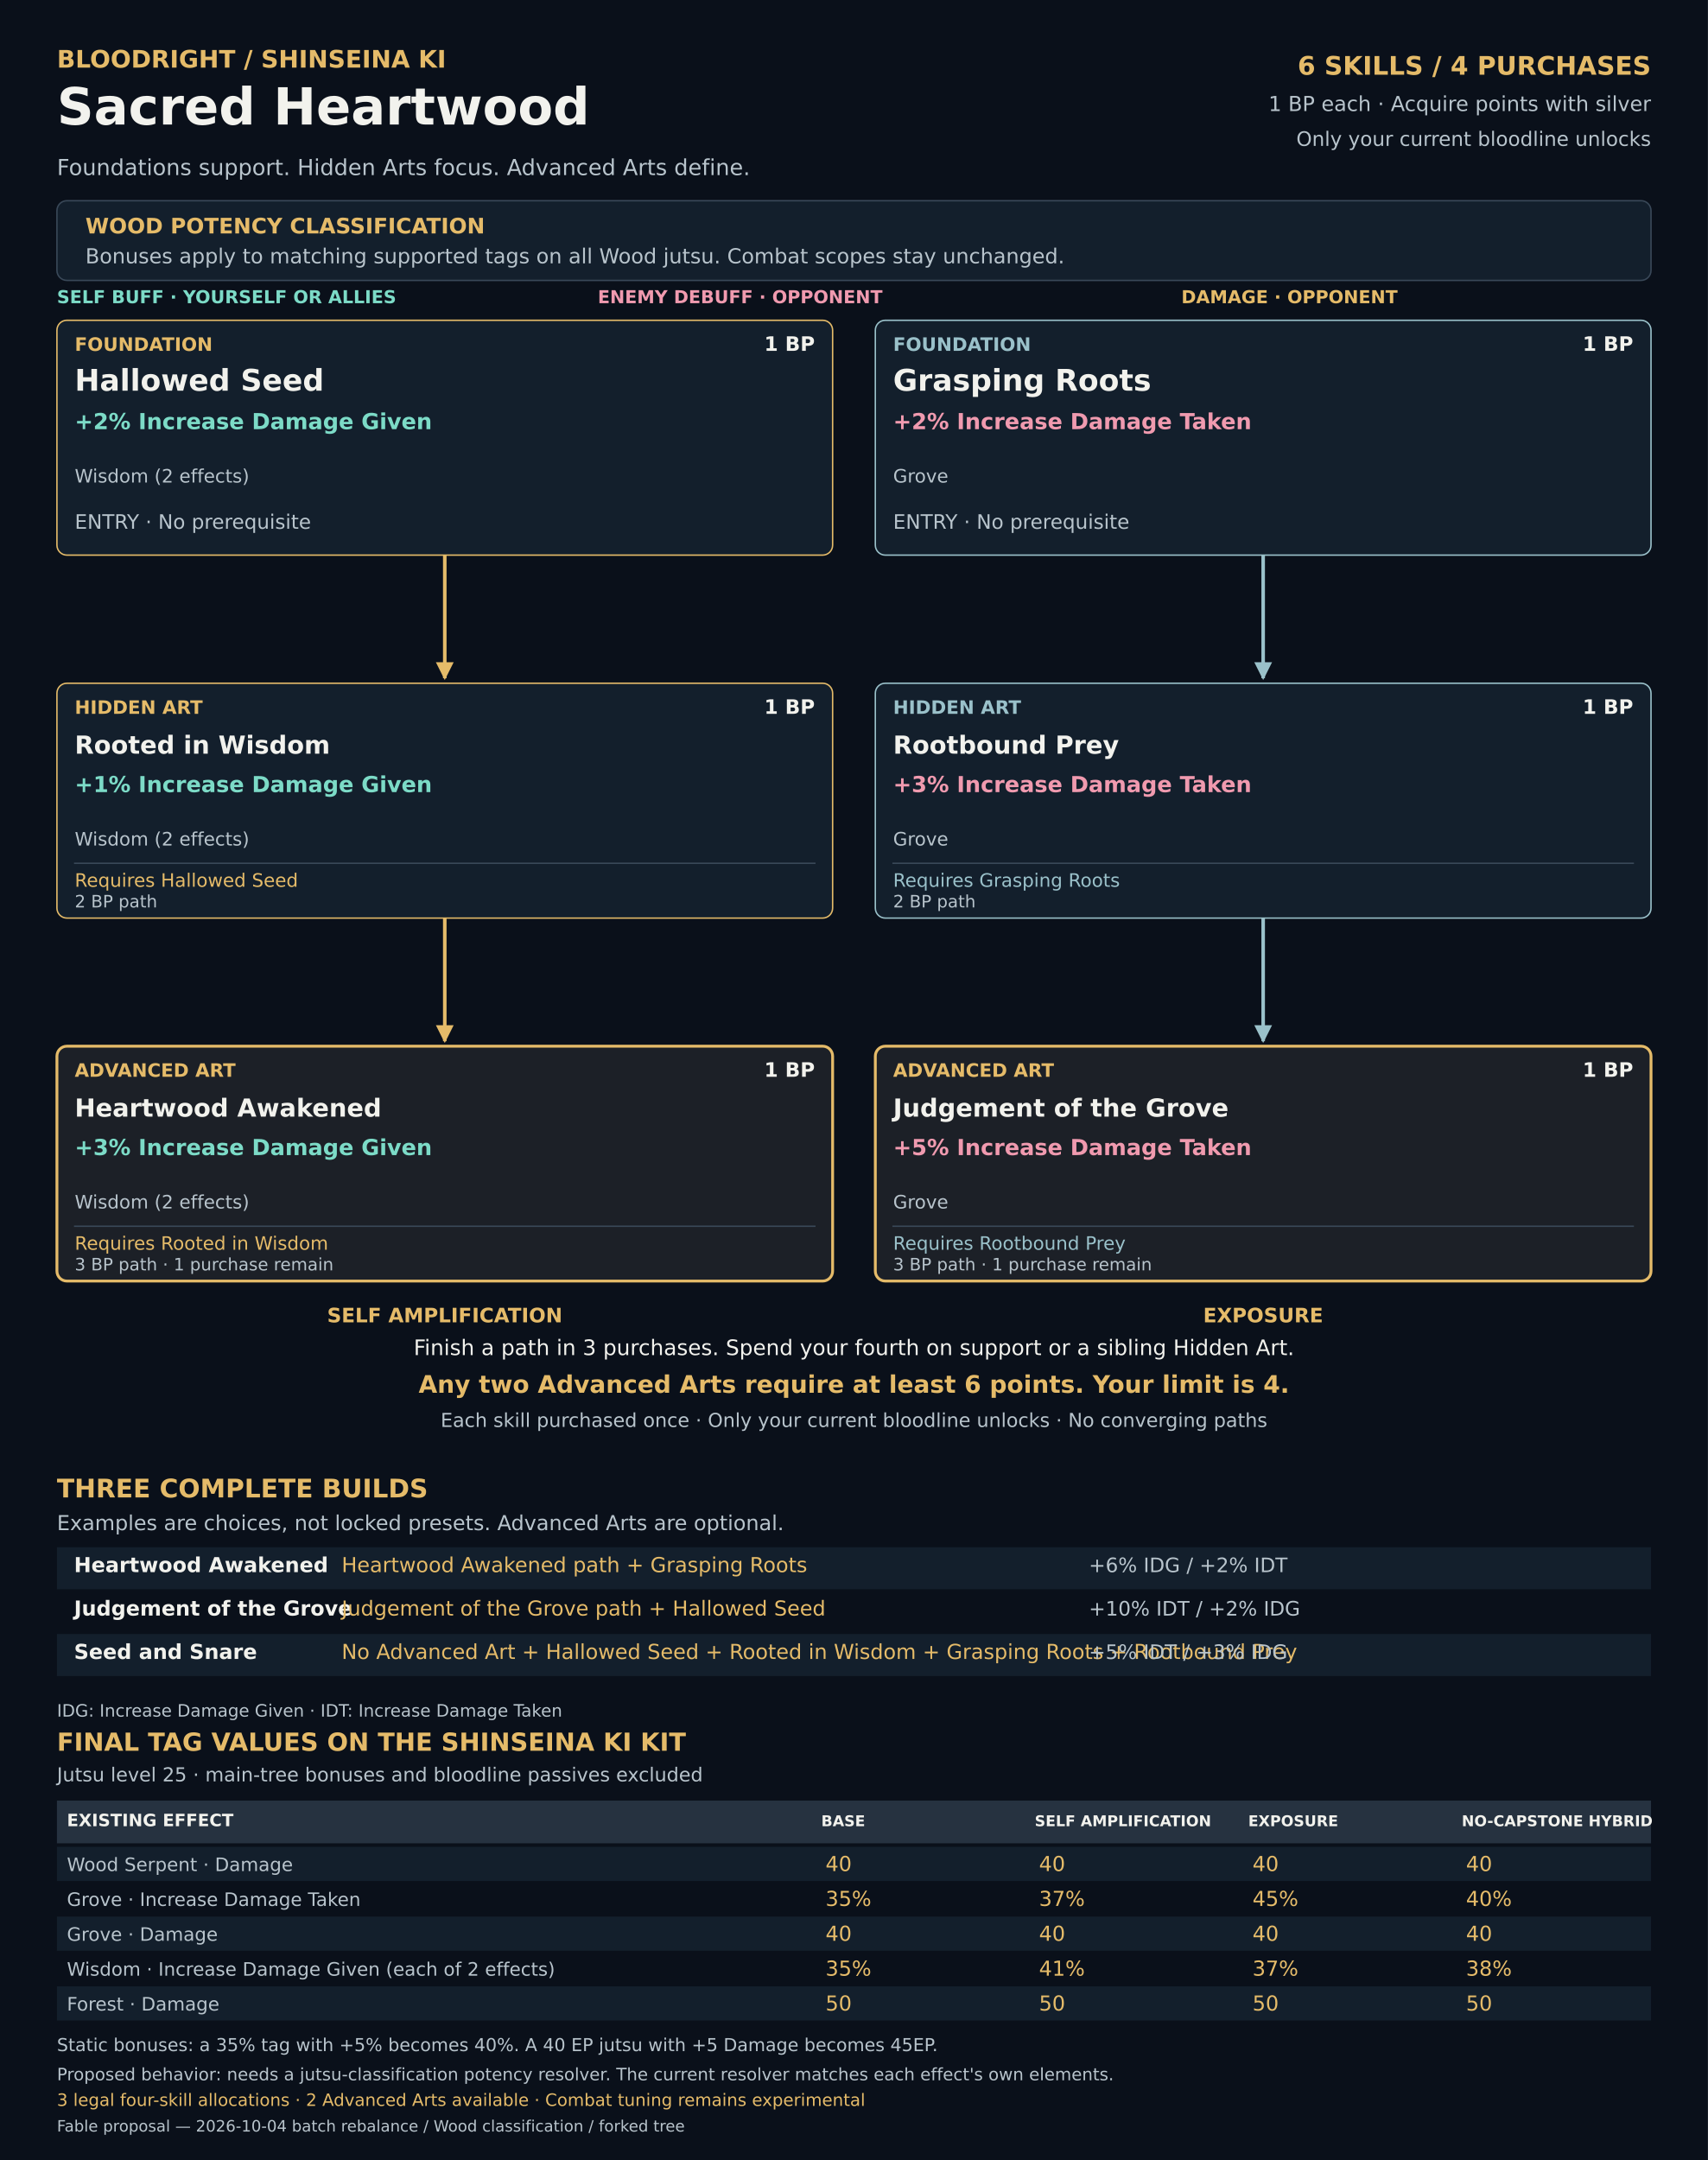
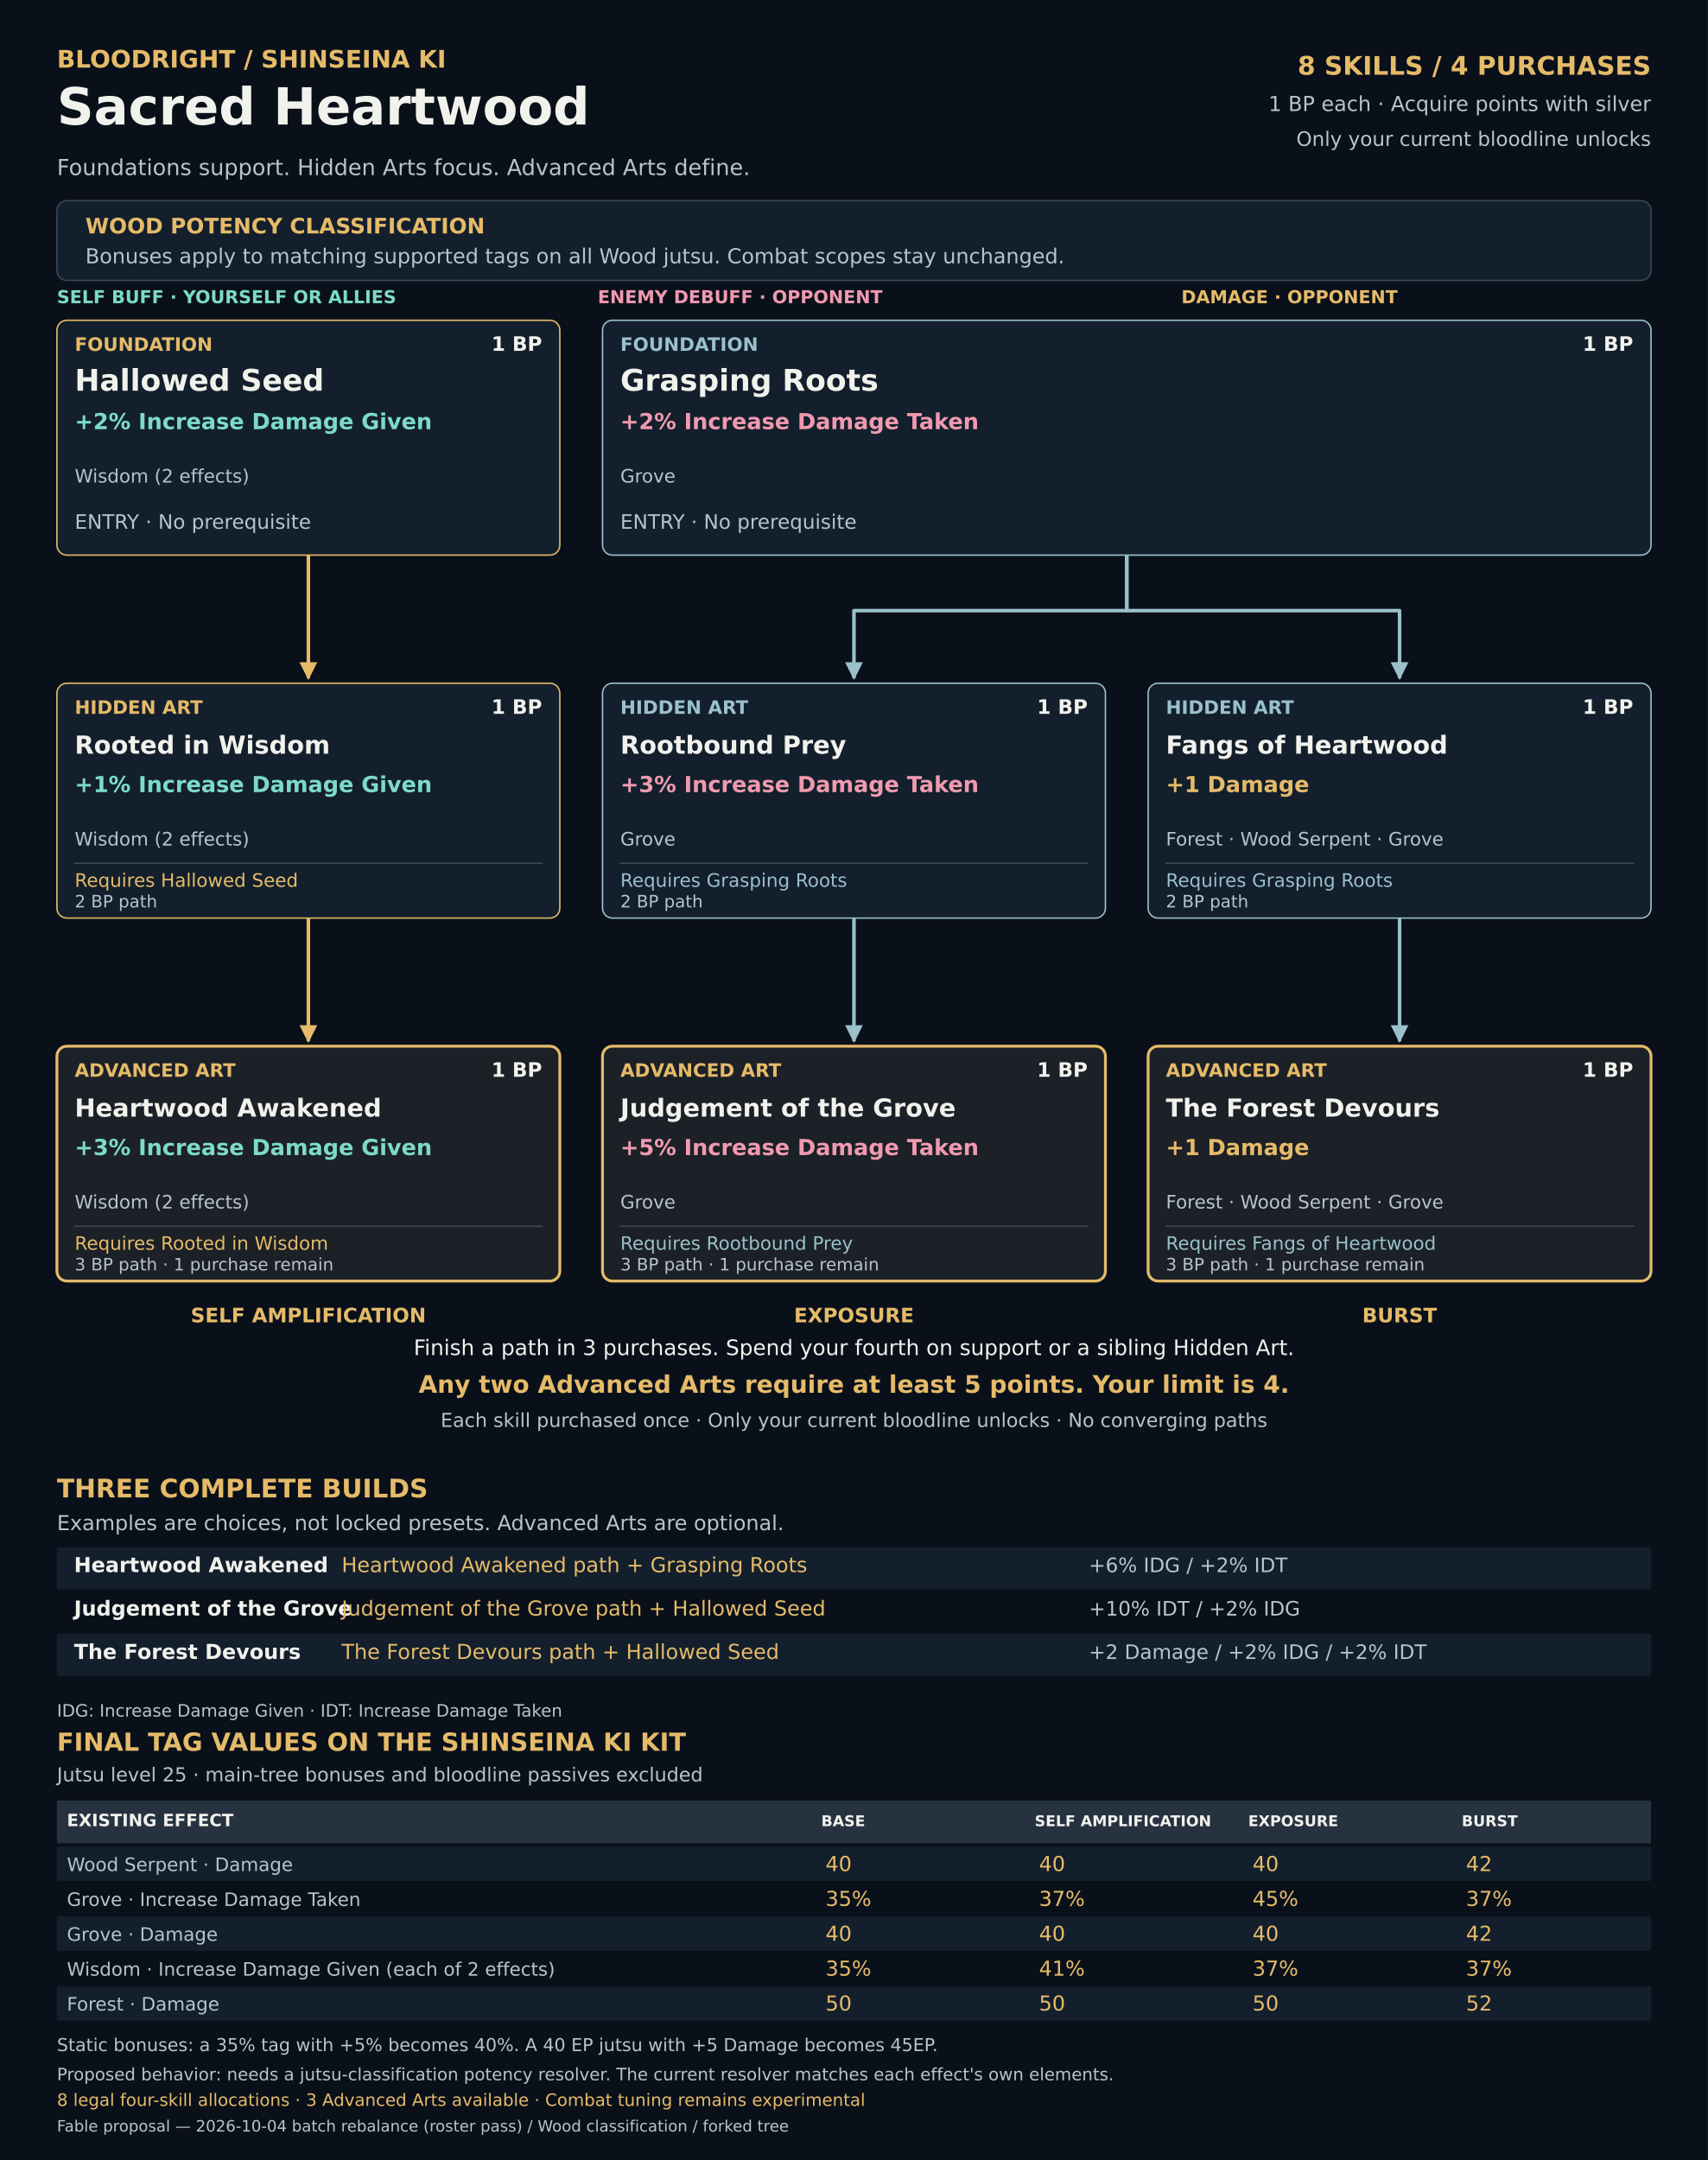
<svg xmlns="http://www.w3.org/2000/svg" width="2400" height="3035" viewBox="0 0 2400 3035" role="img" aria-labelledby="title desc">
  <defs>
    <marker id="arrow-0" viewBox="0 0 10 10" refX="9" refY="5" markerWidth="5" markerHeight="5" orient="auto">
      <path d="M0 0L10 5L0 10Z" fill="#e5bb69" />
    </marker>
    <marker id="arrow-1" viewBox="0 0 10 10" refX="9" refY="5" markerWidth="5" markerHeight="5" orient="auto">
      <path d="M0 0L10 5L0 10Z" fill="#9ac1ca" />
    </marker>
    <marker id="arrow-2" viewBox="0 0 10 10" refX="9" refY="5" markerWidth="5" markerHeight="5" orient="auto">
      <path d="M0 0L10 5L0 10Z" fill="#b8d98d" />
    </marker>
    <marker id="arrow-3" viewBox="0 0 10 10" refX="9" refY="5" markerWidth="5" markerHeight="5" orient="auto">
      <path d="M0 0L10 5L0 10Z" fill="#d9a6e0" />
    </marker>
  </defs>
  <g font-family="DejaVu Sans, sans-serif">
    <rect x="0" y="0" width="2400" height="3035" rx="0" fill="#0a101a" />
    <text x="80" y="95" font-size="34" font-weight="700" fill="#e5bb69" text-anchor="start">BLOODRIGHT / SHINSEINA KI</text>
    <text x="80" y="175" font-size="72" font-weight="700" fill="#f2f2ed" text-anchor="start">Sacred Heartwood</text>
    <text x="80" y="246" font-size="31" font-weight="400" fill="#b8c4cc" text-anchor="start">Foundations support. Hidden Arts focus. Advanced Arts define.</text>
-     <text x="2320" y="105" font-size="36" font-weight="700" fill="#e5bb69" text-anchor="end">6 SKILLS  /  4 PURCHASES</text>
+     <text x="2320" y="105" font-size="36" font-weight="700" fill="#e5bb69" text-anchor="end">8 SKILLS  /  4 PURCHASES</text>
    <text x="2320" y="156" font-size="29" font-weight="400" fill="#b8c4cc" text-anchor="end">1 BP each · Acquire points with silver</text>
    <text x="2320" y="205" font-size="28" font-weight="400" fill="#b8c4cc" text-anchor="end">Only your current bloodline unlocks</text>
    <rect x="80" y="282" width="2240" height="112" rx="14" fill="#131f2c" stroke="#394858" stroke-width="2" />
    <text x="120" y="328" font-size="30" font-weight="700" fill="#e5bb69" text-anchor="start">WOOD POTENCY CLASSIFICATION</text>
    <text x="120" y="370" font-size="29" font-weight="400" fill="#b8c4cc" text-anchor="start">Bonuses apply to matching supported tags on all Wood jutsu. Combat scopes stay unchanged.</text>
    <text x="80" y="426" font-size="25" font-weight="700" fill="#7cdbc7" text-anchor="start">SELF BUFF · YOURSELF OR ALLIES</text>
    <text x="840" y="426" font-size="25" font-weight="700" fill="#f09aaf" text-anchor="start">ENEMY DEBUFF · OPPONENT</text>
    <text x="1660" y="426" font-size="25" font-weight="700" fill="#e5bb69" text-anchor="start">DAMAGE · OPPONENT</text>
-     <path id="edge-04-05" data-from="04" data-to="05" d="M625 1290 V1463" fill="none" stroke="#e5bb69" stroke-width="5" stroke-linejoin="round" marker-end="url(#arrow-0)" />
-     <path id="edge-01-04" data-from="01" data-to="04" d="M625 780 V953" fill="none" stroke="#e5bb69" stroke-width="5" stroke-linejoin="round" marker-end="url(#arrow-0)" />
-     <path id="edge-07-08" data-from="07" data-to="08" d="M1775 1290 V1463" fill="none" stroke="#9ac1ca" stroke-width="5" stroke-linejoin="round" marker-end="url(#arrow-1)" />
-     <path id="edge-06-07" data-from="06" data-to="07" d="M1775 780 V953" fill="none" stroke="#9ac1ca" stroke-width="5" stroke-linejoin="round" marker-end="url(#arrow-1)" />
+     <path id="edge-04-05" data-from="04" data-to="05" d="M433.333 1290 V1463" fill="none" stroke="#e5bb69" stroke-width="5" stroke-linejoin="round" marker-end="url(#arrow-0)" />
+     <path id="edge-01-04" data-from="01" data-to="04" d="M433.333 780 V953" fill="none" stroke="#e5bb69" stroke-width="5" stroke-linejoin="round" marker-end="url(#arrow-0)" />
+     <path id="edge-07-08" data-from="07" data-to="08" d="M1200 1290 V1463" fill="none" stroke="#9ac1ca" stroke-width="5" stroke-linejoin="round" marker-end="url(#arrow-1)" />
+     <path id="edge-02-03" data-from="02" data-to="03" d="M1966.67 1290 V1463" fill="none" stroke="#9ac1ca" stroke-width="5" stroke-linejoin="round" marker-end="url(#arrow-1)" />
+     <path id="edge-06-07" data-from="06" data-to="07" d="M1583.33 780 V858 H1200 V953" fill="none" stroke="#9ac1ca" stroke-width="5" stroke-linejoin="round" marker-end="url(#arrow-1)" />
+     <path id="edge-06-02" data-from="06" data-to="02" d="M1583.33 780 V858 H1966.67 V953" fill="none" stroke="#9ac1ca" stroke-width="5" stroke-linejoin="round" marker-end="url(#arrow-1)" />
    <g id="node-01" data-cost="1" data-prerequisites="" data-potency-classification="Wood">
-       <rect x="80" y="450" width="1090" height="330" rx="14" fill="#131f2c" stroke="#e5bb69" stroke-width="2" />
+       <rect x="80" y="450" width="706.667" height="330" rx="14" fill="#131f2c" stroke="#e5bb69" stroke-width="2" />
      <text x="105.0" y="493" font-size="26" font-weight="700" fill="#e5bb69" text-anchor="start">FOUNDATION</text>
-       <text x="1145.0" y="493" font-size="28" font-weight="700" fill="#f2f2ed" text-anchor="end">1 BP</text>
+       <text x="761.667" y="493" font-size="28" font-weight="700" fill="#f2f2ed" text-anchor="end">1 BP</text>
      <text x="105.0" y="549" font-size="42" font-weight="700" fill="#f2f2ed" text-anchor="start">Hallowed Seed</text>
      <text x="105.0" y="603" font-size="31" font-weight="700" fill="#7cdbc7" text-anchor="start">+2% Increase Damage Given</text>
      <text x="105.0" y="678" font-size="26" font-weight="400" fill="#b8c4cc" text-anchor="start">Wisdom (2 effects)</text>
      <text x="105.0" y="743" font-size="28" font-weight="400" fill="#b8c4cc" text-anchor="start">ENTRY · No prerequisite</text>
    </g>
    <g id="node-06" data-cost="1" data-prerequisites="" data-potency-classification="Wood">
-       <rect x="1230" y="450" width="1090" height="330" rx="14" fill="#131f2c" stroke="#9ac1ca" stroke-width="2" />
-       <text x="1255.0" y="493" font-size="26" font-weight="700" fill="#9ac1ca" text-anchor="start">FOUNDATION</text>
+       <rect x="846.667" y="450" width="1473.33" height="330" rx="14" fill="#131f2c" stroke="#9ac1ca" stroke-width="2" />
+       <text x="871.667" y="493" font-size="26" font-weight="700" fill="#9ac1ca" text-anchor="start">FOUNDATION</text>
      <text x="2295.0" y="493" font-size="28" font-weight="700" fill="#f2f2ed" text-anchor="end">1 BP</text>
-       <text x="1255.0" y="549" font-size="42" font-weight="700" fill="#f2f2ed" text-anchor="start">Grasping Roots</text>
-       <text x="1255.0" y="603" font-size="31" font-weight="700" fill="#f09aaf" text-anchor="start">+2% Increase Damage Taken</text>
-       <text x="1255.0" y="678" font-size="26" font-weight="400" fill="#b8c4cc" text-anchor="start">Grove</text>
-       <text x="1255.0" y="743" font-size="28" font-weight="400" fill="#b8c4cc" text-anchor="start">ENTRY · No prerequisite</text>
+       <text x="871.667" y="549" font-size="42" font-weight="700" fill="#f2f2ed" text-anchor="start">Grasping Roots</text>
+       <text x="871.667" y="603" font-size="31" font-weight="700" fill="#f09aaf" text-anchor="start">+2% Increase Damage Taken</text>
+       <text x="871.667" y="678" font-size="26" font-weight="400" fill="#b8c4cc" text-anchor="start">Grove</text>
+       <text x="871.667" y="743" font-size="28" font-weight="400" fill="#b8c4cc" text-anchor="start">ENTRY · No prerequisite</text>
    </g>
    <g id="node-04" data-cost="1" data-prerequisites="01" data-potency-classification="Wood">
-       <rect x="80" y="960" width="1090" height="330" rx="14" fill="#131f2c" stroke="#e5bb69" stroke-width="2" />
+       <rect x="80" y="960" width="706.667" height="330" rx="14" fill="#131f2c" stroke="#e5bb69" stroke-width="2" />
      <text x="105.0" y="1003" font-size="26" font-weight="700" fill="#e5bb69" text-anchor="start">HIDDEN ART</text>
-       <text x="1145.0" y="1003" font-size="28" font-weight="700" fill="#f2f2ed" text-anchor="end">1 BP</text>
+       <text x="761.667" y="1003" font-size="28" font-weight="700" fill="#f2f2ed" text-anchor="end">1 BP</text>
      <text x="105.0" y="1059" font-size="35" font-weight="700" fill="#f2f2ed" text-anchor="start">Rooted in Wisdom</text>
      <text x="105.0" y="1113" font-size="31" font-weight="700" fill="#7cdbc7" text-anchor="start">+1% Increase Damage Given</text>
      <text x="105.0" y="1188" font-size="26" font-weight="400" fill="#b8c4cc" text-anchor="start">Wisdom (2 effects)</text>
-       <path d="M104 1213 L1146 1213" fill="none" stroke="#394858" stroke-width="2" />
+       <path d="M104 1213 L762.667 1213" fill="none" stroke="#394858" stroke-width="2" />
      <text x="105.0" y="1246" font-size="26" font-weight="400" fill="#e5bb69" text-anchor="start">Requires Hallowed Seed</text>
      <text x="105.0" y="1275" font-size="24" font-weight="400" fill="#b8c4cc" text-anchor="start">2 BP path</text>
    </g>
    <g id="node-07" data-cost="1" data-prerequisites="06" data-potency-classification="Wood">
-       <rect x="1230" y="960" width="1090" height="330" rx="14" fill="#131f2c" stroke="#9ac1ca" stroke-width="2" />
-       <text x="1255.0" y="1003" font-size="26" font-weight="700" fill="#9ac1ca" text-anchor="start">HIDDEN ART</text>
+       <rect x="846.667" y="960" width="706.667" height="330" rx="14" fill="#131f2c" stroke="#9ac1ca" stroke-width="2" />
+       <text x="871.667" y="1003" font-size="26" font-weight="700" fill="#9ac1ca" text-anchor="start">HIDDEN ART</text>
+       <text x="1528.333" y="1003" font-size="28" font-weight="700" fill="#f2f2ed" text-anchor="end">1 BP</text>
+       <text x="871.667" y="1059" font-size="35" font-weight="700" fill="#f2f2ed" text-anchor="start">Rootbound Prey</text>
+       <text x="871.667" y="1113" font-size="31" font-weight="700" fill="#f09aaf" text-anchor="start">+3% Increase Damage Taken</text>
+       <text x="871.667" y="1188" font-size="26" font-weight="400" fill="#b8c4cc" text-anchor="start">Grove</text>
+       <path d="M870.667 1213 L1529.33 1213" fill="none" stroke="#394858" stroke-width="2" />
+       <text x="871.667" y="1246" font-size="26" font-weight="400" fill="#9ac1ca" text-anchor="start">Requires Grasping Roots</text>
+       <text x="871.667" y="1275" font-size="24" font-weight="400" fill="#b8c4cc" text-anchor="start">2 BP path</text>
+     </g>
+     <g id="node-02" data-cost="1" data-prerequisites="06" data-potency-classification="Wood">
+       <rect x="1613.33" y="960" width="706.667" height="330" rx="14" fill="#131f2c" stroke="#9ac1ca" stroke-width="2" />
+       <text x="1638.333" y="1003" font-size="26" font-weight="700" fill="#9ac1ca" text-anchor="start">HIDDEN ART</text>
      <text x="2295.0" y="1003" font-size="28" font-weight="700" fill="#f2f2ed" text-anchor="end">1 BP</text>
-       <text x="1255.0" y="1059" font-size="35" font-weight="700" fill="#f2f2ed" text-anchor="start">Rootbound Prey</text>
-       <text x="1255.0" y="1113" font-size="31" font-weight="700" fill="#f09aaf" text-anchor="start">+3% Increase Damage Taken</text>
-       <text x="1255.0" y="1188" font-size="26" font-weight="400" fill="#b8c4cc" text-anchor="start">Grove</text>
-       <path d="M1254 1213 L2296 1213" fill="none" stroke="#394858" stroke-width="2" />
-       <text x="1255.0" y="1246" font-size="26" font-weight="400" fill="#9ac1ca" text-anchor="start">Requires Grasping Roots</text>
-       <text x="1255.0" y="1275" font-size="24" font-weight="400" fill="#b8c4cc" text-anchor="start">2 BP path</text>
+       <text x="1638.333" y="1059" font-size="35" font-weight="700" fill="#f2f2ed" text-anchor="start">Fangs of Heartwood</text>
+       <text x="1638.333" y="1113" font-size="31" font-weight="700" fill="#e5bb69" text-anchor="start">+1 Damage</text>
+       <text x="1638.333" y="1188" font-size="26" font-weight="400" fill="#b8c4cc" text-anchor="start">Forest · Wood Serpent · Grove</text>
+       <path d="M1637.33 1213 L2296 1213" fill="none" stroke="#394858" stroke-width="2" />
+       <text x="1638.333" y="1246" font-size="26" font-weight="400" fill="#9ac1ca" text-anchor="start">Requires Grasping Roots</text>
+       <text x="1638.333" y="1275" font-size="24" font-weight="400" fill="#b8c4cc" text-anchor="start">2 BP path</text>
    </g>
    <g id="node-05" data-cost="1" data-prerequisites="04" data-potency-classification="Wood">
-       <rect x="80" y="1470" width="1090" height="330" rx="14" fill="#1c2027" stroke="#e5bb69" stroke-width="4" />
+       <rect x="80" y="1470" width="706.667" height="330" rx="14" fill="#1c2027" stroke="#e5bb69" stroke-width="4" />
      <text x="105.0" y="1513" font-size="26" font-weight="700" fill="#e5bb69" text-anchor="start">ADVANCED ART</text>
-       <text x="1145.0" y="1513" font-size="28" font-weight="700" fill="#f2f2ed" text-anchor="end">1 BP</text>
+       <text x="761.667" y="1513" font-size="28" font-weight="700" fill="#f2f2ed" text-anchor="end">1 BP</text>
      <text x="105.0" y="1569" font-size="35" font-weight="700" fill="#f2f2ed" text-anchor="start">Heartwood Awakened</text>
      <text x="105.0" y="1623" font-size="31" font-weight="700" fill="#7cdbc7" text-anchor="start">+3% Increase Damage Given</text>
      <text x="105.0" y="1698" font-size="26" font-weight="400" fill="#b8c4cc" text-anchor="start">Wisdom (2 effects)</text>
-       <path d="M104 1723 L1146 1723" fill="none" stroke="#394858" stroke-width="2" />
+       <path d="M104 1723 L762.667 1723" fill="none" stroke="#394858" stroke-width="2" />
      <text x="105.0" y="1756" font-size="26" font-weight="400" fill="#e5bb69" text-anchor="start">Requires Rooted in Wisdom</text>
      <text x="105.0" y="1785" font-size="24" font-weight="400" fill="#b8c4cc" text-anchor="start">3 BP path · 1 purchase remain</text>
    </g>
    <g id="node-08" data-cost="1" data-prerequisites="07" data-potency-classification="Wood">
-       <rect x="1230" y="1470" width="1090" height="330" rx="14" fill="#1c2027" stroke="#e5bb69" stroke-width="4" />
-       <text x="1255.0" y="1513" font-size="26" font-weight="700" fill="#e5bb69" text-anchor="start">ADVANCED ART</text>
+       <rect x="846.667" y="1470" width="706.667" height="330" rx="14" fill="#1c2027" stroke="#e5bb69" stroke-width="4" />
+       <text x="871.667" y="1513" font-size="26" font-weight="700" fill="#e5bb69" text-anchor="start">ADVANCED ART</text>
+       <text x="1528.333" y="1513" font-size="28" font-weight="700" fill="#f2f2ed" text-anchor="end">1 BP</text>
+       <text x="871.667" y="1569" font-size="35" font-weight="700" fill="#f2f2ed" text-anchor="start">Judgement of the Grove</text>
+       <text x="871.667" y="1623" font-size="31" font-weight="700" fill="#f09aaf" text-anchor="start">+5% Increase Damage Taken</text>
+       <text x="871.667" y="1698" font-size="26" font-weight="400" fill="#b8c4cc" text-anchor="start">Grove</text>
+       <path d="M870.667 1723 L1529.33 1723" fill="none" stroke="#394858" stroke-width="2" />
+       <text x="871.667" y="1756" font-size="26" font-weight="400" fill="#9ac1ca" text-anchor="start">Requires Rootbound Prey</text>
+       <text x="871.667" y="1785" font-size="24" font-weight="400" fill="#b8c4cc" text-anchor="start">3 BP path · 1 purchase remain</text>
+     </g>
+     <g id="node-03" data-cost="1" data-prerequisites="02" data-potency-classification="Wood">
+       <rect x="1613.33" y="1470" width="706.667" height="330" rx="14" fill="#1c2027" stroke="#e5bb69" stroke-width="4" />
+       <text x="1638.333" y="1513" font-size="26" font-weight="700" fill="#e5bb69" text-anchor="start">ADVANCED ART</text>
      <text x="2295.0" y="1513" font-size="28" font-weight="700" fill="#f2f2ed" text-anchor="end">1 BP</text>
-       <text x="1255.0" y="1569" font-size="35" font-weight="700" fill="#f2f2ed" text-anchor="start">Judgement of the Grove</text>
-       <text x="1255.0" y="1623" font-size="31" font-weight="700" fill="#f09aaf" text-anchor="start">+5% Increase Damage Taken</text>
-       <text x="1255.0" y="1698" font-size="26" font-weight="400" fill="#b8c4cc" text-anchor="start">Grove</text>
-       <path d="M1254 1723 L2296 1723" fill="none" stroke="#394858" stroke-width="2" />
-       <text x="1255.0" y="1756" font-size="26" font-weight="400" fill="#9ac1ca" text-anchor="start">Requires Rootbound Prey</text>
-       <text x="1255.0" y="1785" font-size="24" font-weight="400" fill="#b8c4cc" text-anchor="start">3 BP path · 1 purchase remain</text>
+       <text x="1638.333" y="1569" font-size="35" font-weight="700" fill="#f2f2ed" text-anchor="start">The Forest Devours</text>
+       <text x="1638.333" y="1623" font-size="31" font-weight="700" fill="#e5bb69" text-anchor="start">+1 Damage</text>
+       <text x="1638.333" y="1698" font-size="26" font-weight="400" fill="#b8c4cc" text-anchor="start">Forest · Wood Serpent · Grove</text>
+       <path d="M1637.33 1723 L2296 1723" fill="none" stroke="#394858" stroke-width="2" />
+       <text x="1638.333" y="1756" font-size="26" font-weight="400" fill="#9ac1ca" text-anchor="start">Requires Fangs of Heartwood</text>
+       <text x="1638.333" y="1785" font-size="24" font-weight="400" fill="#b8c4cc" text-anchor="start">3 BP path · 1 purchase remain</text>
    </g>
-     <text x="625.0" y="1858" font-size="28" font-weight="700" fill="#e5bb69" text-anchor="middle">SELF AMPLIFICATION</text>
-     <text x="1775.0" y="1858" font-size="28" font-weight="700" fill="#e5bb69" text-anchor="middle">EXPOSURE</text>
+     <text x="433.333" y="1858" font-size="28" font-weight="700" fill="#e5bb69" text-anchor="middle">SELF AMPLIFICATION</text>
+     <text x="1200.0" y="1858" font-size="28" font-weight="700" fill="#e5bb69" text-anchor="middle">EXPOSURE</text>
+     <text x="1966.667" y="1858" font-size="28" font-weight="700" fill="#e5bb69" text-anchor="middle">BURST</text>
    <text x="1200.0" y="1904" font-size="30" font-weight="400" fill="#f2f2ed" text-anchor="middle">Finish a path in 3 purchases. Spend your fourth on support or a sibling Hidden Art.</text>
-     <text x="1200.0" y="1957" font-size="34" font-weight="700" fill="#e5bb69" text-anchor="middle">Any two Advanced Arts require at least 6 points. Your limit is 4.</text>
+     <text x="1200.0" y="1957" font-size="34" font-weight="700" fill="#e5bb69" text-anchor="middle">Any two Advanced Arts require at least 5 points. Your limit is 4.</text>
    <text x="1200.0" y="2005" font-size="27" font-weight="400" fill="#b8c4cc" text-anchor="middle">Each skill purchased once · Only your current bloodline unlocks · No converging paths</text>
    <text x="80" y="2104" font-size="36" font-weight="700" fill="#e5bb69" text-anchor="start">THREE COMPLETE BUILDS</text>
    <text x="80" y="2150" font-size="29" font-weight="400" fill="#b8c4cc" text-anchor="start">Examples are choices, not locked presets. Advanced Arts are optional.</text>
    <rect x="80" y="2174" width="2240" height="59" rx="0" fill="#131f2c" />
    <text x="104" y="2209" font-size="29" font-weight="700" fill="#f2f2ed" text-anchor="start">Heartwood Awakened</text>
    <text x="480" y="2209" font-size="29" font-weight="400" fill="#e5bb69" text-anchor="start">Heartwood Awakened path + Grasping Roots</text>
    <text x="1530" y="2209" font-size="28" font-weight="400" fill="#b8c4cc" text-anchor="start">+6% IDG / +2% IDT</text>
    <rect x="80" y="2235" width="2240" height="59" rx="0" fill="#0a101a" />
    <text x="104" y="2270" font-size="29" font-weight="700" fill="#f2f2ed" text-anchor="start">Judgement of the Grove</text>
    <text x="480" y="2270" font-size="29" font-weight="400" fill="#e5bb69" text-anchor="start">Judgement of the Grove path + Hallowed Seed</text>
    <text x="1530" y="2270" font-size="28" font-weight="400" fill="#b8c4cc" text-anchor="start">+10% IDT / +2% IDG</text>
    <rect x="80" y="2296" width="2240" height="59" rx="0" fill="#131f2c" />
-     <text x="104" y="2331" font-size="29" font-weight="700" fill="#f2f2ed" text-anchor="start">Seed and Snare</text>
-     <text x="480" y="2331" font-size="29" font-weight="400" fill="#e5bb69" text-anchor="start">No Advanced Art + Hallowed Seed + Rooted in Wisdom + Grasping Roots + Rootbound Prey</text>
-     <text x="1530" y="2331" font-size="28" font-weight="400" fill="#b8c4cc" text-anchor="start">+5% IDT / +3% IDG</text>
+     <text x="104" y="2331" font-size="29" font-weight="700" fill="#f2f2ed" text-anchor="start">The Forest Devours</text>
+     <text x="480" y="2331" font-size="29" font-weight="400" fill="#e5bb69" text-anchor="start">The Forest Devours path + Hallowed Seed</text>
+     <text x="1530" y="2331" font-size="28" font-weight="400" fill="#b8c4cc" text-anchor="start">+2 Damage / +2% IDG / +2% IDT</text>
    <text x="80" y="2412" font-size="24" font-weight="400" fill="#b8c4cc" text-anchor="start">IDG: Increase Damage Given · IDT: Increase Damage Taken</text>
    <text x="80" y="2460" font-size="35" font-weight="700" fill="#e5bb69" text-anchor="start">FINAL TAG VALUES ON THE SHINSEINA KI KIT</text>
    <text x="80" y="2503" font-size="27" font-weight="400" fill="#b8c4cc" text-anchor="start">Jutsu level 25 · main-tree bonuses and bloodline passives excluded</text>
    <rect x="80" y="2530" width="2240" height="60" rx="0" fill="#263240" />
    <text x="94" y="2566" font-size="24" font-weight="700" fill="#f2f2ed" text-anchor="start">EXISTING EFFECT</text>
    <text x="1154.0" y="2566" font-size="21" font-weight="700" fill="#f2f2ed" text-anchor="start">BASE</text>
    <text x="1454.0" y="2566" font-size="21" font-weight="700" fill="#f2f2ed" text-anchor="start">SELF AMPLIFICATION</text>
    <text x="1754.0" y="2566" font-size="21" font-weight="700" fill="#f2f2ed" text-anchor="start">EXPOSURE</text>
-     <text x="2054.0" y="2566" font-size="21" font-weight="700" fill="#f2f2ed" text-anchor="start">NO-CAPSTONE HYBRID</text>
+     <text x="2054.0" y="2566" font-size="21" font-weight="700" fill="#f2f2ed" text-anchor="start">BURST</text>
    <rect x="80" y="2595" width="2240" height="48" rx="0" fill="#131f2c" />
    <text x="94" y="2629" font-size="26" font-weight="400" fill="#b8c4cc" text-anchor="start">Wood Serpent · Damage</text>
    <text x="1160.0" y="2629" font-size="29" font-weight="400" fill="#e5bb69" text-anchor="start">40</text>
    <text x="1460.0" y="2629" font-size="29" font-weight="400" fill="#e5bb69" text-anchor="start">40</text>
    <text x="1760.0" y="2629" font-size="29" font-weight="400" fill="#e5bb69" text-anchor="start">40</text>
-     <text x="2060.0" y="2629" font-size="29" font-weight="400" fill="#e5bb69" text-anchor="start">40</text>
+     <text x="2060.0" y="2629" font-size="29" font-weight="400" fill="#e5bb69" text-anchor="start">42</text>
    <text x="94" y="2678" font-size="26" font-weight="400" fill="#b8c4cc" text-anchor="start">Grove · Increase Damage Taken</text>
    <text x="1160.0" y="2678" font-size="29" font-weight="400" fill="#e5bb69" text-anchor="start">35%</text>
    <text x="1460.0" y="2678" font-size="29" font-weight="400" fill="#e5bb69" text-anchor="start">37%</text>
    <text x="1760.0" y="2678" font-size="29" font-weight="400" fill="#e5bb69" text-anchor="start">45%</text>
-     <text x="2060.0" y="2678" font-size="29" font-weight="400" fill="#e5bb69" text-anchor="start">40%</text>
+     <text x="2060.0" y="2678" font-size="29" font-weight="400" fill="#e5bb69" text-anchor="start">37%</text>
    <rect x="80" y="2693" width="2240" height="48" rx="0" fill="#131f2c" />
    <text x="94" y="2727" font-size="26" font-weight="400" fill="#b8c4cc" text-anchor="start">Grove · Damage</text>
    <text x="1160.0" y="2727" font-size="29" font-weight="400" fill="#e5bb69" text-anchor="start">40</text>
    <text x="1460.0" y="2727" font-size="29" font-weight="400" fill="#e5bb69" text-anchor="start">40</text>
    <text x="1760.0" y="2727" font-size="29" font-weight="400" fill="#e5bb69" text-anchor="start">40</text>
-     <text x="2060.0" y="2727" font-size="29" font-weight="400" fill="#e5bb69" text-anchor="start">40</text>
+     <text x="2060.0" y="2727" font-size="29" font-weight="400" fill="#e5bb69" text-anchor="start">42</text>
    <text x="94" y="2776" font-size="26" font-weight="400" fill="#b8c4cc" text-anchor="start">Wisdom · Increase Damage Given (each of 2 effects)</text>
    <text x="1160.0" y="2776" font-size="29" font-weight="400" fill="#e5bb69" text-anchor="start">35%</text>
    <text x="1460.0" y="2776" font-size="29" font-weight="400" fill="#e5bb69" text-anchor="start">41%</text>
    <text x="1760.0" y="2776" font-size="29" font-weight="400" fill="#e5bb69" text-anchor="start">37%</text>
-     <text x="2060.0" y="2776" font-size="29" font-weight="400" fill="#e5bb69" text-anchor="start">38%</text>
+     <text x="2060.0" y="2776" font-size="29" font-weight="400" fill="#e5bb69" text-anchor="start">37%</text>
    <rect x="80" y="2791" width="2240" height="48" rx="0" fill="#131f2c" />
    <text x="94" y="2825" font-size="26" font-weight="400" fill="#b8c4cc" text-anchor="start">Forest · Damage</text>
    <text x="1160.0" y="2825" font-size="29" font-weight="400" fill="#e5bb69" text-anchor="start">50</text>
    <text x="1460.0" y="2825" font-size="29" font-weight="400" fill="#e5bb69" text-anchor="start">50</text>
    <text x="1760.0" y="2825" font-size="29" font-weight="400" fill="#e5bb69" text-anchor="start">50</text>
-     <text x="2060.0" y="2825" font-size="29" font-weight="400" fill="#e5bb69" text-anchor="start">50</text>
+     <text x="2060.0" y="2825" font-size="29" font-weight="400" fill="#e5bb69" text-anchor="start">52</text>
    <text x="80" y="2882" font-size="25" font-weight="400" fill="#b8c4cc" text-anchor="start">Static bonuses: a 35% tag with +5% becomes 40%. A 40 EP jutsu with +5 Damage becomes 45EP.</text>
    <text x="80" y="2923" font-size="24" font-weight="400" fill="#b8c4cc" text-anchor="start">Proposed behavior: needs a jutsu-classification potency resolver. The current resolver matches each effect's own elements.</text>
-     <text x="80" y="2959" font-size="24" font-weight="400" fill="#e5bb69" text-anchor="start">3 legal four-skill allocations · 2 Advanced Arts available · Combat tuning remains experimental</text>
-     <text x="80" y="2995" font-size="22" font-weight="400" fill="#b8c4cc" text-anchor="start">Fable proposal — 2026-10-04 batch rebalance / Wood classification / forked tree</text>
+     <text x="80" y="2959" font-size="24" font-weight="400" fill="#e5bb69" text-anchor="start">8 legal four-skill allocations · 3 Advanced Arts available · Combat tuning remains experimental</text>
+     <text x="80" y="2995" font-size="22" font-weight="400" fill="#b8c4cc" text-anchor="start">Fable proposal — 2026-10-04 batch rebalance (roster pass) / Wood classification / forked tree</text>
  </g>
</svg>
